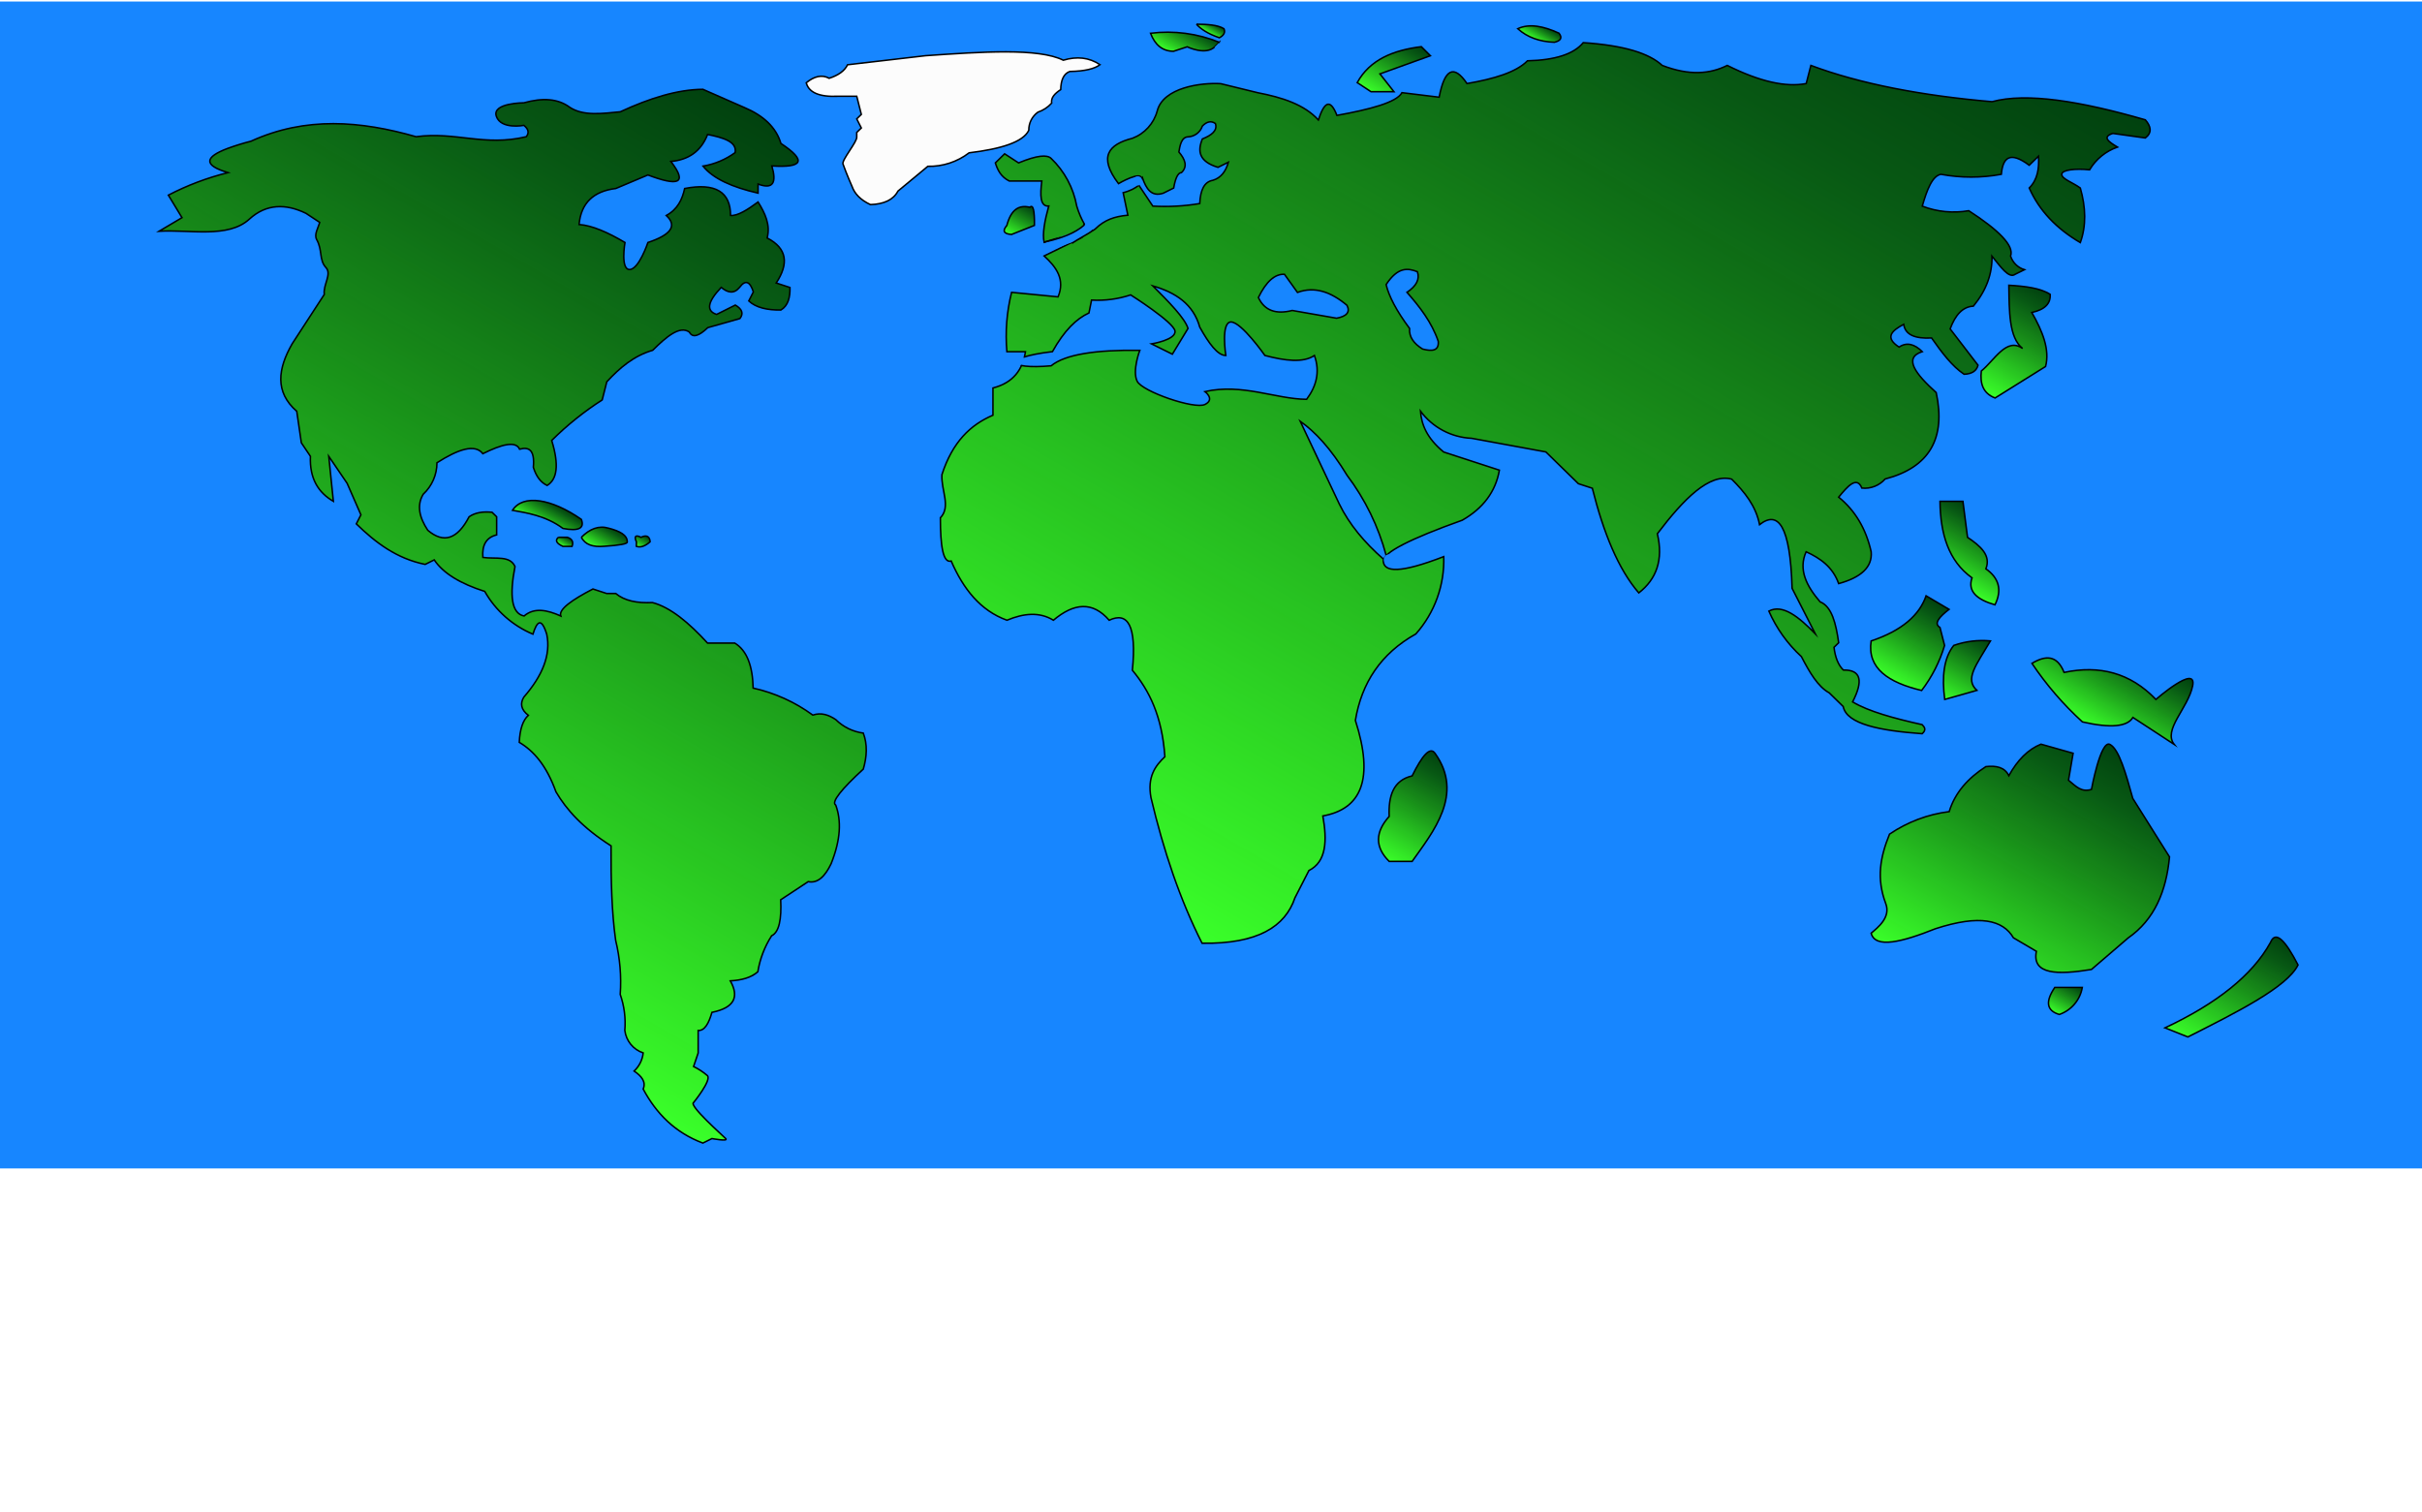
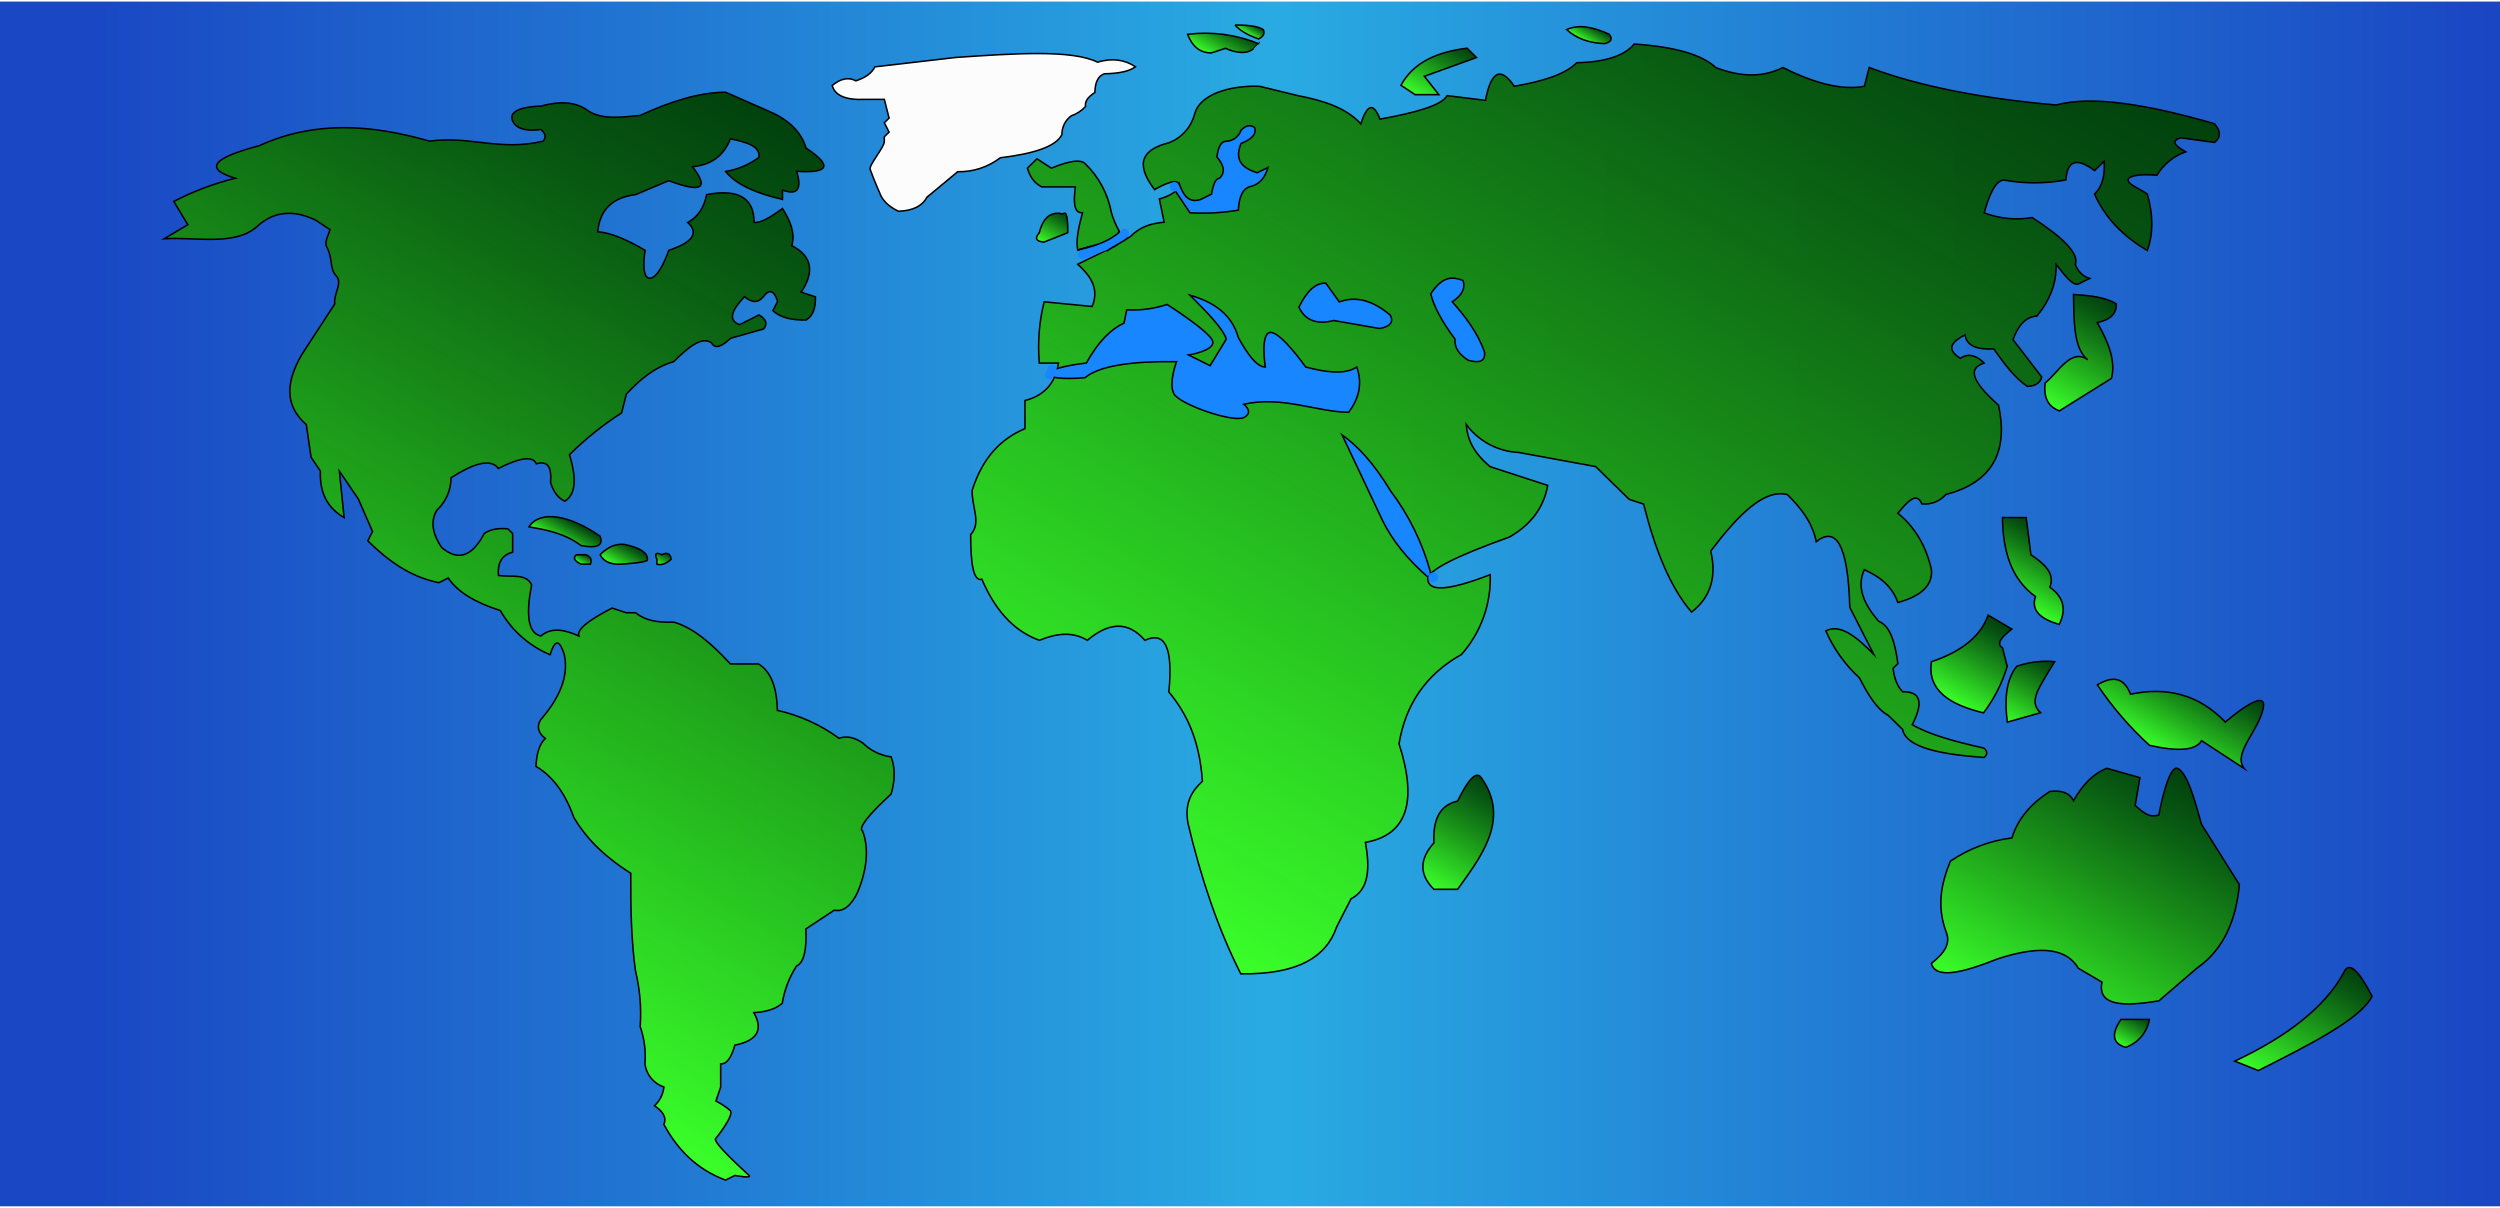
- <svg xmlns="http://www.w3.org/2000/svg" xmlns:xlink="http://www.w3.org/1999/xlink" id="Layer_1" data-name="Layer 1" width="801" height="500" viewBox="0 0 801 500">
+ <svg xmlns="http://www.w3.org/2000/svg" xmlns:xlink="http://www.w3.org/1999/xlink" id="Layer_1" data-name="Layer 1" width="801" height="387" viewBox="0 0 801 387">
  <defs>
-     <linearGradient id="linear-gradient" x1="100.69" y1="302.48" x2="252.78" y2="39.07" gradientUnits="userSpaceOnUse">
+     <linearGradient id="linear-gradient" y1="193.5" x2="801" y2="193.5" gradientUnits="userSpaceOnUse">
+       <stop offset="0.04" stop-color="#1a48c4" />
+       <stop offset="0.51" stop-color="#29abe2" />
+       <stop offset="1" stop-color="#1a45c3" />
+     </linearGradient>
+     <linearGradient id="linear-gradient-2" x1="100.69" y1="302.48" x2="252.78" y2="39.07" gradientUnits="userSpaceOnUse">
      <stop offset="0" stop-color="#3aff2a" />
      <stop offset="0.04" stop-color="#37f528" />
      <stop offset="0.52" stop-color="#1a9415" stop-opacity="0.98" />
      <stop offset="0.84" stop-color="#07570a" stop-opacity="0.96" />
      <stop offset="1" stop-color="#003f05" stop-opacity="0.96" />
    </linearGradient>
-     <linearGradient id="linear-gradient-2" x1="179.2" y1="174.41" x2="183.69" y2="166.64" xlink:href="#linear-gradient" />
-     <linearGradient id="linear-gradient-3" x1="197.89" y1="181.97" x2="202.23" y2="174.46" xlink:href="#linear-gradient" />
-     <linearGradient id="linear-gradient-4" x1="186.03" y1="180.68" x2="187.76" y2="177.67" xlink:href="#linear-gradient" />
-     <linearGradient id="linear-gradient-5" x1="211.07" y1="181.06" x2="213.39" y2="177.03" xlink:href="#linear-gradient" />
-     <linearGradient id="linear-gradient-6" x1="334.99" y1="78.4" x2="340.91" y2="68.14" xlink:href="#linear-gradient" />
-     <linearGradient id="linear-gradient-7" x1="458.07" y1="284.15" x2="477.45" y2="250.58" xlink:href="#linear-gradient" />
-     <linearGradient id="linear-gradient-8" x1="624.97" y1="224.36" x2="639.79" y2="198.68" xlink:href="#linear-gradient" />
-     <linearGradient id="linear-gradient-9" x1="646.85" y1="326.23" x2="694.23" y2="244.18" xlink:href="#linear-gradient" />
-     <linearGradient id="linear-gradient-10" x1="679.63" y1="335.03" x2="685.52" y2="324.82" xlink:href="#linear-gradient" />
-     <linearGradient id="linear-gradient-11" x1="727.98" y1="346.96" x2="750.29" y2="308.32" xlink:href="#linear-gradient" />
-     <linearGradient id="linear-gradient-12" x1="691.2" y1="240.25" x2="706.35" y2="214.01" xlink:href="#linear-gradient" />
-     <linearGradient id="linear-gradient-13" x1="643.66" y1="231.66" x2="655.84" y2="210.57" xlink:href="#linear-gradient" />
-     <linearGradient id="linear-gradient-14" x1="645.23" y1="192.43" x2="657.74" y2="170.76" xlink:href="#linear-gradient" />
-     <linearGradient id="linear-gradient-15" x1="657.41" y1="130.33" x2="676.85" y2="96.65" xlink:href="#linear-gradient" />
-     <linearGradient id="linear-gradient-16" x1="455.83" y1="31.76" x2="466.45" y2="13.36" xlink:href="#linear-gradient" />
-     <linearGradient id="linear-gradient-17" x1="507.79" y1="13.28" x2="510.74" y2="8.17" xlink:href="#linear-gradient" />
-     <linearGradient id="linear-gradient-18" x1="388.53" y1="18.41" x2="394.4" y2="8.25" xlink:href="#linear-gradient" />
-     <linearGradient id="linear-gradient-19" x1="399.49" y1="10.86" x2="401.41" y2="7.54" xlink:href="#linear-gradient" />
-     <linearGradient id="linear-gradient-20" x1="390.42" y1="307.88" x2="586.35" y2="-31.48" xlink:href="#linear-gradient" />
+     <linearGradient id="linear-gradient-3" x1="179.2" y1="174.41" x2="183.69" y2="166.64" xlink:href="#linear-gradient-2" />
+     <linearGradient id="linear-gradient-4" x1="197.89" y1="181.97" x2="202.23" y2="174.46" xlink:href="#linear-gradient-2" />
+     <linearGradient id="linear-gradient-5" x1="186.03" y1="180.68" x2="187.76" y2="177.67" xlink:href="#linear-gradient-2" />
+     <linearGradient id="linear-gradient-6" x1="211.07" y1="181.06" x2="213.39" y2="177.03" xlink:href="#linear-gradient-2" />
+     <linearGradient id="linear-gradient-7" x1="334.99" y1="78.4" x2="340.91" y2="68.14" xlink:href="#linear-gradient-2" />
+     <linearGradient id="linear-gradient-8" x1="458.07" y1="284.15" x2="477.45" y2="250.58" xlink:href="#linear-gradient-2" />
+     <linearGradient id="linear-gradient-9" x1="624.97" y1="224.36" x2="639.79" y2="198.68" xlink:href="#linear-gradient-2" />
+     <linearGradient id="linear-gradient-10" x1="646.85" y1="326.23" x2="694.23" y2="244.18" xlink:href="#linear-gradient-2" />
+     <linearGradient id="linear-gradient-11" x1="679.63" y1="335.03" x2="685.52" y2="324.82" xlink:href="#linear-gradient-2" />
+     <linearGradient id="linear-gradient-12" x1="727.98" y1="346.96" x2="750.29" y2="308.32" xlink:href="#linear-gradient-2" />
+     <linearGradient id="linear-gradient-13" x1="691.2" y1="240.25" x2="706.35" y2="214.01" xlink:href="#linear-gradient-2" />
+     <linearGradient id="linear-gradient-14" x1="643.66" y1="231.66" x2="655.84" y2="210.57" xlink:href="#linear-gradient-2" />
+     <linearGradient id="linear-gradient-15" x1="645.23" y1="192.43" x2="657.74" y2="170.76" xlink:href="#linear-gradient-2" />
+     <linearGradient id="linear-gradient-16" x1="657.41" y1="130.33" x2="676.85" y2="96.65" xlink:href="#linear-gradient-2" />
+     <linearGradient id="linear-gradient-17" x1="455.83" y1="31.76" x2="466.45" y2="13.36" xlink:href="#linear-gradient-2" />
+     <linearGradient id="linear-gradient-18" x1="507.79" y1="13.28" x2="510.74" y2="8.17" xlink:href="#linear-gradient-2" />
+     <linearGradient id="linear-gradient-19" x1="388.53" y1="18.41" x2="394.4" y2="8.25" xlink:href="#linear-gradient-2" />
+     <linearGradient id="linear-gradient-20" x1="399.49" y1="10.86" x2="401.41" y2="7.54" xlink:href="#linear-gradient-2" />
+     <linearGradient id="linear-gradient-21" x1="390.42" y1="307.88" x2="586.35" y2="-31.48" xlink:href="#linear-gradient-2" />
  </defs>
-   <rect y="0.5" width="801" height="386" fill="#1786ff" />
-   <path d="M174.05,45.22c-13.86,3.32-23.33-1.76-36.44,0C119.35,40,101.12,38.43,83,46.71a80,80,0,0,0-7.73,2.39c-7.39,2.79-8.33,5.48.14,8a89.22,89.22,0,0,0-19.73,7.45L60.19,72,52.6,76.49c10.17-.62,22.8,2.45,29.86-4,5.62-5.15,12.13-5.14,18.72-1.93l4.55,3c-.53,1.92-1.9,4-1,5.67,2,3.61.71,6.72,3.08,9.29,2,2.17-1,5.7-.56,8.87L96.63,113.71c-4.72,8.25-5.82,15.94,1.51,22.34l1.52,10.42,3,4.47c-.31,7.41,2.64,12,7.59,14.89l-1.52-14.89,6.07,8.93,4.56,10.42-1.52,3c6.36,6.21,13.37,11.5,22.77,13.4l3-1.49c2.95,4.43,8.64,7.86,16.7,10.43a33,33,0,0,0,15.94,14.14c1.33-4.22,2.77-5.71,4.56,0,1.46,6.81-1.43,13.77-7.59,20.85-1.25,2.1-.94,4.1,1.51,6-1.77,1.59-2.8,4.54-3,8.93,4.77,2.83,9,7.65,12.14,16.38,3.52,6,8.91,11.95,18.22,17.87-.07,11.54.25,22.33,1.52,31.27a58.28,58.28,0,0,1,1.51,17.87,28.8,28.8,0,0,1,1.52,11.91,9,9,0,0,0,6.07,7.44,9.56,9.56,0,0,1-3,6c2.5,1.69,4,3.58,3,5.95,4.35,8.14,10.58,14.43,19.74,17.87l3-1.49s5.62,1.06,4.56,0-12.28-11-10.63-11.91c0,0,6.07-7.45,4.56-8.93a21.92,21.92,0,0,0-4.56-3l1.52-4.47v-7.44c2.17.12,3.52-2.41,4.55-6,7.61-1.55,9-5.23,6.08-10.42,3.63-.21,6.81-1,9.1-3a31.2,31.2,0,0,1,4.56-11.91c2.51-1.19,3.31-5.56,3-11.91l9.1-6c3.13.65,5.57-1.72,7.59-5.95,3.19-8,3.4-14.25,1.52-19.36-1.61-1,2-5.37,9.11-11.91,1.2-4.14,1.42-8.14,0-11.91a15.92,15.92,0,0,1-9.11-4.47c-2.33-1.56-4.79-2.43-7.59-1.49a52.71,52.71,0,0,0-19.73-8.93c-.17-7.24-2-12.42-6.08-14.89H234c-6.18-6.76-12.28-11.84-18.22-13.4-5.08.25-9.25-.59-12.14-3h-3l-4.55-1.49c-6.94,3.6-11.42,6.75-10.63,8.93-4.5-2-8.74-2.9-12.14,0-4.15-.82-4.87-6.72-3-16.37-1.7-3.72-6.32-2.41-10.63-3-.31-4,1.08-6.62,4.56-7.45v-6l-1.52-1.49c-2.94-.29-5.55.06-7.59,1.49-3.86,7.42-8.41,8.94-13.66,4.47-2.77-4.2-3.74-8.22-1.52-11.92a14.22,14.22,0,0,0,4.55-10.42c6.95-4.42,12.55-6.38,15.18-3,6.2-3.08,10.87-4.33,12.15-1.49,3-.8,5.07.09,4.55,6,.93,3,2.42,5,4.56,6,3.32-2,4-6.76,1.51-14.89a101.46,101.46,0,0,1,16.7-13.4l1.52-6c4.25-4.6,8.92-8.6,15.18-10.42,4.56-4.52,9-8.29,12.14-6,1.06,2,3.15,1.31,6.08-1.49l10.62-3c1.34-1.74.64-3.21-1.52-4.47L237,104c-3.51-1.14-3.08-4.09,1.52-8.94,2.12,1.76,4.17,2.29,6.07,0,2-2.71,3.49-1.85,4.56,1.49l-1.52,3c2.41,2.25,6.13,3.05,10.63,3,2.42-1.46,3.07-4.2,3-7.45l-4.55-1.49c4.16-6.31,3.72-11.43-3-14.89,1.15-4.3-.66-8.15-3-11.91-3.41,2.5-6.69,4.64-9.1,4.47,0-7.71-4.89-10.9-15.18-8.93-.81,3.65-2.35,6.9-6.08,8.93,3.76,3.47,1.44,6.43-6.07,8.93,0,0-3,8.94-6.07,8.94s-1.52-8.94-1.52-8.94c-5.62-3.32-10.82-5.64-15.18-5.95.65-7.16,4.82-11,12.15-11.91l10.62-4.47c9.62,3.65,13.46,3.12,7.59-4.47,5.62-.51,9.89-3.15,12.15-8.93,5.16,1.06,9.77,2.37,9.1,6a25.16,25.16,0,0,1-10.62,4.47c3.31,4.16,9.74,7,18.21,8.94v-3c5,1.86,6.18-.45,4.56-6,10.24.65,11.67-1.69,3-7.44-1.62-5.41-5.86-9.27-12.15-11.91l-13.66-6c-8.36.06-17.58,2.92-27.33,7.44-6,.57-12.15,1.49-16.69-1.48-3.89-2.91-9-3.22-15.18-1.49,0,0-10.63,0-9.11,4.46s9.11,3,9.11,3C174.77,42.69,175.06,43.93,174.05,45.22Z" stroke="#000" stroke-miterlimit="10" stroke-width="0.5" fill="url(#linear-gradient)" />
-   <path d="M169.49,168.8c3.46-5.4,12.84-3.91,22.77,3q1.69,4.47-6.07,3C180.46,170.53,173.91,169.61,169.49,168.8Z" stroke="#000" stroke-miterlimit="10" stroke-width="0.5" fill="url(#linear-gradient-2)" />
-   <path d="M192.26,177.74c2.78-2.81,5.79-4,9.11-3,3.57.93,6.09,2.24,6.07,4.47.29.71-2.7,1.17-7.59,1.49-3.75.35-6.38-.54-7.59-3" stroke="#000" stroke-miterlimit="10" stroke-width="0.5" fill="url(#linear-gradient-3)" />
-   <path d="M184.67,177.74h3c1.7.58,2,1.64,1.52,3h-3q-3.28-1.5-1.52-3" stroke="#000" stroke-miterlimit="10" stroke-width="0.5" fill="url(#linear-gradient-4)" />
-   <path d="M210.48,179.23s-1.52-3,1.52-1.49c3-1.49,3,1.49,3,1.49-1.6,1.38-3.12,2-4.55,1.49Z" stroke="#000" stroke-miterlimit="10" stroke-width="0.5" fill="url(#linear-gradient-5)" />
+   <rect y="0.5" width="801" height="386" fill="url(#linear-gradient)" />
+   <path d="M174.05,45.22c-13.86,3.32-23.33-1.76-36.44,0C119.35,40,101.12,38.43,83,46.71a80,80,0,0,0-7.73,2.39c-7.39,2.79-8.33,5.48.14,8a89.22,89.22,0,0,0-19.73,7.45L60.19,72,52.6,76.49c10.17-.62,22.8,2.45,29.86-4,5.62-5.15,12.13-5.14,18.72-1.93l4.55,3c-.53,1.92-1.9,4-1,5.67,2,3.61.71,6.72,3.08,9.29,2,2.17-1,5.7-.56,8.87L96.63,113.71c-4.72,8.25-5.82,15.94,1.51,22.34l1.52,10.42,3,4.47c-.31,7.41,2.64,12,7.59,14.89l-1.52-14.89,6.07,8.93,4.56,10.42-1.52,3c6.36,6.21,13.37,11.5,22.77,13.4l3-1.49c2.95,4.43,8.64,7.86,16.7,10.43a33,33,0,0,0,15.94,14.14c1.33-4.22,2.77-5.71,4.56,0,1.46,6.81-1.43,13.77-7.59,20.85-1.25,2.1-.94,4.1,1.51,6-1.77,1.59-2.8,4.54-3,8.93,4.77,2.83,9,7.65,12.14,16.38,3.52,6,8.91,11.95,18.22,17.87-.07,11.54.25,22.33,1.52,31.27a58.28,58.28,0,0,1,1.51,17.87,28.8,28.8,0,0,1,1.52,11.91,9,9,0,0,0,6.07,7.44,9.56,9.56,0,0,1-3,6c2.5,1.69,4,3.58,3,5.95,4.35,8.14,10.58,14.43,19.74,17.87l3-1.49s5.62,1.06,4.56,0-12.28-11-10.63-11.91c0,0,6.07-7.45,4.56-8.93a21.92,21.92,0,0,0-4.56-3l1.52-4.47v-7.44c2.17.12,3.52-2.41,4.55-6,7.61-1.55,9-5.23,6.08-10.42,3.63-.21,6.81-1,9.1-3a31.2,31.2,0,0,1,4.56-11.91c2.51-1.19,3.31-5.56,3-11.91l9.1-6c3.13.65,5.57-1.72,7.59-5.95,3.19-8,3.4-14.25,1.52-19.36-1.61-1,2-5.37,9.11-11.91,1.2-4.14,1.42-8.14,0-11.91a15.92,15.92,0,0,1-9.11-4.47c-2.33-1.56-4.79-2.43-7.59-1.49a52.71,52.71,0,0,0-19.73-8.93c-.17-7.24-2-12.42-6.08-14.89H234c-6.18-6.76-12.28-11.84-18.22-13.4-5.08.25-9.25-.59-12.14-3h-3l-4.55-1.49c-6.94,3.6-11.42,6.75-10.63,8.93-4.5-2-8.74-2.9-12.14,0-4.15-.82-4.87-6.72-3-16.37-1.7-3.72-6.32-2.41-10.63-3-.31-4,1.08-6.62,4.56-7.45v-6l-1.52-1.49c-2.94-.29-5.55.06-7.59,1.49-3.86,7.42-8.41,8.94-13.66,4.47-2.77-4.2-3.74-8.22-1.52-11.92a14.22,14.22,0,0,0,4.55-10.42c6.95-4.42,12.55-6.38,15.18-3,6.2-3.08,10.87-4.33,12.15-1.49,3-.8,5.07.09,4.55,6,.93,3,2.42,5,4.56,6,3.32-2,4-6.76,1.51-14.89a101.46,101.46,0,0,1,16.7-13.4l1.52-6c4.25-4.6,8.92-8.6,15.18-10.42,4.56-4.52,9-8.29,12.14-6,1.06,2,3.15,1.31,6.08-1.49l10.62-3c1.34-1.74.64-3.21-1.52-4.47L237,104c-3.51-1.14-3.08-4.09,1.52-8.94,2.12,1.76,4.17,2.29,6.07,0,2-2.71,3.49-1.85,4.56,1.49l-1.52,3c2.41,2.25,6.13,3.05,10.63,3,2.42-1.46,3.07-4.2,3-7.45l-4.55-1.49c4.16-6.31,3.72-11.43-3-14.89,1.15-4.3-.66-8.15-3-11.91-3.41,2.5-6.69,4.64-9.1,4.47,0-7.71-4.89-10.9-15.18-8.93-.81,3.65-2.35,6.9-6.08,8.93,3.76,3.47,1.44,6.43-6.07,8.93,0,0-3,8.94-6.07,8.94s-1.52-8.94-1.52-8.94c-5.62-3.32-10.82-5.64-15.18-5.95.65-7.16,4.82-11,12.15-11.91l10.62-4.47c9.62,3.65,13.46,3.12,7.59-4.47,5.62-.51,9.89-3.15,12.15-8.93,5.16,1.06,9.77,2.37,9.1,6a25.16,25.16,0,0,1-10.62,4.47c3.31,4.16,9.74,7,18.21,8.94v-3c5,1.86,6.18-.45,4.56-6,10.24.65,11.67-1.69,3-7.44-1.62-5.41-5.86-9.27-12.15-11.91l-13.66-6c-8.36.06-17.58,2.92-27.33,7.44-6,.57-12.15,1.49-16.69-1.48-3.89-2.91-9-3.22-15.18-1.49,0,0-10.63,0-9.11,4.46s9.11,3,9.11,3C174.77,42.69,175.06,43.93,174.05,45.22Z" stroke="#000" stroke-miterlimit="10" stroke-width="0.5" fill="url(#linear-gradient-2)" />
+   <path d="M169.49,168.8c3.46-5.4,12.84-3.91,22.77,3q1.69,4.47-6.07,3C180.46,170.53,173.91,169.61,169.49,168.8Z" stroke="#000" stroke-miterlimit="10" stroke-width="0.5" fill="url(#linear-gradient-3)" />
+   <path d="M192.26,177.74c2.78-2.81,5.79-4,9.11-3,3.57.93,6.09,2.24,6.07,4.47.29.71-2.7,1.17-7.59,1.49-3.75.35-6.38-.54-7.59-3" stroke="#000" stroke-miterlimit="10" stroke-width="0.5" fill="url(#linear-gradient-4)" />
+   <path d="M184.67,177.74h3c1.7.58,2,1.64,1.52,3h-3q-3.28-1.5-1.52-3" stroke="#000" stroke-miterlimit="10" stroke-width="0.5" fill="url(#linear-gradient-5)" />
+   <path d="M210.48,179.23s-1.52-3,1.52-1.49c3-1.49,3,1.49,3,1.49-1.6,1.38-3.12,2-4.55,1.49Z" stroke="#000" stroke-miterlimit="10" stroke-width="0.5" fill="url(#linear-gradient-6)" />
  <path d="M363.8,21.4c-3.59-2.42-7.67-2.81-12.15-1.49-8.26-4.08-26.92-2.77-45.54-1.49l-25.8,3c-1,2.06-3.09,3.5-6.08,4.47-2.46-1.31-5-.63-7.59,1.49.81,3.06,4,4.77,10.63,4.46h6.07l1.52,6-1.52,1.49,1.52,3-1.52,1.48v1.49c.19,1.59-5,7.62-4.55,8.94,1.28,3.58,3,7.44,3,7.44.86,2.4,2.75,4.44,6.08,6,4.53-.15,7.6-1.61,9.1-4.47l9.87-8.19a21.65,21.65,0,0,0,13.66-4.47c10.5-1.27,17.84-3.52,19.74-7.44a7.26,7.26,0,0,1,3-6,10.8,10.8,0,0,0,4.56-3c-.3-1.82,1.09-3.22,3-4.47.06-3,.88-5.22,3-6C358.82,23.56,362,22.75,363.8,21.4Z" fill="#fcfcfc" stroke="#000" stroke-miterlimit="10" stroke-width="0.5" />
-   <path d="M340.58,68.56c-3.51-.85-6.21.66-7.59,6-1.44,1.68-1.24,2.78,1.52,3l7.59-3C342.17,69.74,341.72,67.5,340.58,68.56Z" stroke="#000" stroke-miterlimit="10" stroke-width="0.5" fill="url(#linear-gradient-6)" />
-   <path d="M474.61,249.21c9.69,13.53-.75,26.06-7.59,35.73h-7.59c-4.86-4.81-4.58-9.78,0-14.89-.3-6.77,1.36-11.95,7.59-13.4C470.27,250.05,472.94,246.76,474.61,249.21Z" stroke="#000" stroke-miterlimit="10" stroke-width="0.5" fill="url(#linear-gradient-7)" />
-   <path d="M637,197.09l7.59,4.47c-3.2,2.49-5.18,4.69-3,6l1.52,5.95a46.67,46.67,0,0,1-7.59,14.89c-11-2.64-18.06-7.32-16.7-16.38C629.11,208.56,634.77,203.45,637,197.09Z" stroke="#000" stroke-miterlimit="10" stroke-width="0.5" fill="url(#linear-gradient-8)" />
-   <path d="M691.69,261.12s3-16.38,6.07-14.89,5.4,10,7.59,17.87l12.15,19.35c-1.08,11.4-5,20.78-13.67,26.8l-12.14,10.43c-11.17,1.83-19.78,1.74-18.22-6l-7.59-4.47c-3.46-5.89-11.13-7.78-25.8-3-11.05,4.41-19.9,6.65-21.26,1.48,2.13-1.83,6.57-5.19,4.84-9.77-3.15-8.37-1.86-15.34,1.24-23a45.06,45.06,0,0,1,19.73-7.45c1.91-6.24,6.19-11.07,12.14-14.89,3.42-.38,6.22.2,7.59,3,2.85-5.16,6.36-8.71,10.63-10.42l10.63,3-1.52,8.93C686.63,260.16,688.33,262.16,691.69,261.12Z" stroke="#000" stroke-miterlimit="10" stroke-width="0.5" fill="url(#linear-gradient-9)" />
-   <path d="M679.55,326.63h9.1a11.5,11.5,0,0,1-7.59,8.94Q674.75,333.74,679.55,326.63Z" stroke="#000" stroke-miterlimit="10" stroke-width="0.5" fill="url(#linear-gradient-10)" />
-   <path d="M750.89,311.74c1.69-4.11,4.92-.67,9.11,7.45-3.57,7.32-20.13,15.58-36.43,23.82L716,340C733,332,744.88,322.68,750.89,311.74Z" stroke="#000" stroke-miterlimit="10" stroke-width="0.5" fill="url(#linear-gradient-11)" />
-   <path d="M672,219.43c4.47-2.67,8.31-2.86,10.63,3,11.67-2.48,21.91.1,30.36,8.93,0,0,13.66-11.91,12.15-4.47s-9.92,14.52-6.08,19.36l-13.66-8.93c-1.84,3.06-7.31,3.62-16.7,1.48A106.64,106.64,0,0,1,672,219.43Z" stroke="#000" stroke-miterlimit="10" stroke-width="0.5" fill="url(#linear-gradient-12)" />
-   <path d="M658.29,212a28.74,28.74,0,0,0-12.14,1.49c-3.26,4.08-4,10.23-3,17.87l10.63-3C649.69,224.56,653.5,220.16,658.29,212Z" stroke="#000" stroke-miterlimit="10" stroke-width="0.5" fill="url(#linear-gradient-13)" />
-   <path d="M641.59,165.83h7.59l1.52,11.91c4.25,2.87,7.84,5.92,6.07,10.42q6.59,4.64,3,11.91c-6-1.74-9.12-4.51-7.59-8.93C644.36,185.55,641.72,176.52,641.59,165.83Z" stroke="#000" stroke-miterlimit="10" stroke-width="0.5" fill="url(#linear-gradient-14)" />
-   <path d="M664.36,94.36c5.42.31,10.44.93,13.67,3q.33,4.62-6.08,6c3.61,6.27,6,12.36,4.56,17.87l-16.7,10.42c-4.09-1.58-5-4.86-4.55-8.93,4.41-3.6,8.31-11.25,13.66-7.45C664.33,111.65,664.51,102.82,664.36,94.36Z" stroke="#000" stroke-miterlimit="10" stroke-width="0.5" fill="url(#linear-gradient-15)" />
-   <path d="M470.06,15.44l3,3-16.69,6L461,30.33h-7.59l-4.55-3C453,19.75,460.77,16.6,470.06,15.44Z" stroke="#000" stroke-miterlimit="10" stroke-width="0.5" fill="url(#linear-gradient-16)" />
-   <path d="M501.94,9.49c3.88-1.79,8.57-.84,13.66,1.49,1.22,1.6.5,2.52-1.52,3C509.25,13.8,505.15,12.39,501.94,9.49Z" stroke="#000" stroke-miterlimit="10" stroke-width="0.5" fill="url(#linear-gradient-17)" />
-   <path d="M380.5,11a45.38,45.38,0,0,1,22.77,3s1.51-1.49-1.52,1.48-9.11,0-9.11,0l-4.55,1.49Q382.77,16.93,380.5,11Z" stroke="#000" stroke-miterlimit="10" stroke-width="0.5" fill="url(#linear-gradient-18)" />
-   <path d="M395.68,8c3.57.05,7,.2,9.1,1.49.51,1.16.05,2.16-1.51,3-3.9-1.36-6.12-2.88-7.59-4.47" stroke="#000" stroke-miterlimit="10" stroke-width="0.5" fill="url(#linear-gradient-19)" />
+   <path d="M340.58,68.56c-3.51-.85-6.21.66-7.59,6-1.44,1.68-1.24,2.78,1.52,3l7.59-3C342.17,69.74,341.72,67.5,340.58,68.56Z" stroke="#000" stroke-miterlimit="10" stroke-width="0.5" fill="url(#linear-gradient-7)" />
+   <path d="M474.61,249.21c9.69,13.53-.75,26.06-7.59,35.73h-7.59c-4.86-4.81-4.58-9.78,0-14.89-.3-6.77,1.36-11.95,7.59-13.4C470.27,250.05,472.94,246.76,474.61,249.21Z" stroke="#000" stroke-miterlimit="10" stroke-width="0.5" fill="url(#linear-gradient-8)" />
+   <path d="M637,197.09l7.59,4.47c-3.2,2.49-5.18,4.69-3,6l1.52,5.95a46.67,46.67,0,0,1-7.59,14.89c-11-2.64-18.06-7.32-16.7-16.38C629.11,208.56,634.77,203.45,637,197.09Z" stroke="#000" stroke-miterlimit="10" stroke-width="0.5" fill="url(#linear-gradient-9)" />
+   <path d="M691.69,261.12s3-16.38,6.07-14.89,5.4,10,7.59,17.87l12.15,19.35c-1.08,11.4-5,20.78-13.67,26.8l-12.14,10.43c-11.17,1.83-19.78,1.74-18.22-6l-7.59-4.47c-3.46-5.89-11.13-7.78-25.8-3-11.05,4.41-19.9,6.65-21.26,1.48,2.13-1.83,6.57-5.19,4.84-9.77-3.15-8.37-1.86-15.34,1.24-23a45.06,45.06,0,0,1,19.73-7.45c1.91-6.24,6.19-11.07,12.14-14.89,3.42-.38,6.22.2,7.59,3,2.85-5.16,6.36-8.71,10.63-10.42l10.63,3-1.52,8.93C686.63,260.16,688.33,262.16,691.69,261.12Z" stroke="#000" stroke-miterlimit="10" stroke-width="0.5" fill="url(#linear-gradient-10)" />
+   <path d="M679.55,326.63h9.1a11.5,11.5,0,0,1-7.59,8.94Q674.75,333.74,679.55,326.63Z" stroke="#000" stroke-miterlimit="10" stroke-width="0.5" fill="url(#linear-gradient-11)" />
+   <path d="M750.89,311.74c1.69-4.11,4.92-.67,9.11,7.45-3.57,7.32-20.13,15.58-36.43,23.82L716,340C733,332,744.88,322.68,750.89,311.74Z" stroke="#000" stroke-miterlimit="10" stroke-width="0.5" fill="url(#linear-gradient-12)" />
+   <path d="M672,219.43c4.47-2.67,8.31-2.86,10.63,3,11.67-2.48,21.91.1,30.36,8.93,0,0,13.66-11.91,12.15-4.47s-9.92,14.52-6.08,19.36l-13.66-8.93c-1.84,3.06-7.31,3.62-16.7,1.48A106.64,106.64,0,0,1,672,219.43Z" stroke="#000" stroke-miterlimit="10" stroke-width="0.5" fill="url(#linear-gradient-13)" />
+   <path d="M658.29,212a28.74,28.74,0,0,0-12.14,1.49c-3.26,4.08-4,10.23-3,17.87l10.63-3C649.69,224.56,653.5,220.16,658.29,212Z" stroke="#000" stroke-miterlimit="10" stroke-width="0.5" fill="url(#linear-gradient-14)" />
+   <path d="M641.59,165.83h7.59l1.52,11.91c4.25,2.87,7.84,5.92,6.07,10.42q6.59,4.64,3,11.91c-6-1.74-9.12-4.51-7.59-8.93C644.36,185.55,641.72,176.52,641.59,165.83Z" stroke="#000" stroke-miterlimit="10" stroke-width="0.5" fill="url(#linear-gradient-15)" />
+   <path d="M664.36,94.36c5.42.31,10.44.93,13.67,3q.33,4.62-6.08,6c3.61,6.27,6,12.36,4.56,17.87l-16.7,10.42c-4.09-1.58-5-4.86-4.55-8.93,4.41-3.6,8.31-11.25,13.66-7.45C664.33,111.65,664.51,102.82,664.36,94.36Z" stroke="#000" stroke-miterlimit="10" stroke-width="0.5" fill="url(#linear-gradient-16)" />
+   <path d="M470.06,15.44l3,3-16.69,6L461,30.33h-7.59l-4.55-3C453,19.75,460.77,16.6,470.06,15.44Z" stroke="#000" stroke-miterlimit="10" stroke-width="0.5" fill="url(#linear-gradient-17)" />
+   <path d="M501.94,9.49c3.88-1.79,8.57-.84,13.66,1.49,1.22,1.6.5,2.52-1.52,3C509.25,13.8,505.15,12.39,501.94,9.49Z" stroke="#000" stroke-miterlimit="10" stroke-width="0.5" fill="url(#linear-gradient-18)" />
+   <path d="M380.5,11a45.38,45.38,0,0,1,22.77,3s1.51-1.49-1.52,1.48-9.11,0-9.11,0l-4.55,1.49Q382.77,16.93,380.5,11Z" stroke="#000" stroke-miterlimit="10" stroke-width="0.5" fill="url(#linear-gradient-19)" />
+   <path d="M395.68,8c3.57.05,7,.2,9.1,1.49.51,1.16.05,2.16-1.51,3-3.9-1.36-6.12-2.88-7.59-4.47" stroke="#000" stroke-miterlimit="10" stroke-width="0.5" fill="url(#linear-gradient-20)" />
  <g>
-     <path d="M347.61,52.38c-1.34-1.25-4.53-1.06-10.75,1.5l-4.61-3-3.07,3c.76,2.42,1.89,4.64,4.61,6h10.75c-.57,4.62-.62,8.5,2.3,8.28-1.35,4.86-2.15,9.17-1.53,12,1.24-.43,2.47-.82,3.66-1.15,3.37-.94,6.42-1.33,8.63-.35l-12.29,6c4.08,3.71,7,7.8,4.61,13.54l-15.37-1.5A59.38,59.38,0,0,0,333,116.34h6.14c-.91,5.86-3.94,10.25-10.75,12v9C321,140.48,315,146.17,311.51,157c-.3,5.22,3.07,10.53-.51,14.29,0,9.18.85,15.1,3.58,14.3,4,9.22,9.66,16.4,18.44,19.57,5.56-2.32,10.78-2.82,15.36,0,6.84-5.76,13-6.29,18.44,0,6.12-2.86,9.14,1.59,7.68,16.55,5.51,6.63,9.82,15.08,10.75,28.6-3.26,3.07-5.84,6.72-4.6,13.54,4.16,17.57,9.61,33.8,16.9,48.16,18.4.28,27.49-5.48,30.72-15.05l4.61-9c5.84-2.94,6.05-9.91,4.61-18.06,12.77-2.28,17-12.2,10.76-31.6,2.05-12.4,8.41-22.12,20-28.6a36.72,36.72,0,0,0,9.22-25.58c-14.55,5.62-19.72,5.16-20,1.5-.08-2.81,8.81-7.36,26.12-13.54q10.41-5.92,12.29-16.56l-18.43-6c-5.61-4.62-7.34-9.11-7.68-13.54a22.23,22.23,0,0,0,16.9,9l24.58,4.51L522,160l4.61,1.5c3.69,14.72,8.58,26.76,15.37,34.62,5.82-4.53,8.18-10.89,6.14-19.57,8.72-11.49,17.16-20.08,24.58-18.06,4.23,4.24,8,8.81,9.22,15.05,6.12-4.78,10.15.17,10.76,21.07l7.68,15.05c-5.47-5.61-10.8-9.93-15.37-7.52a45.07,45.07,0,0,0,10.76,15.05c2.69,5.18,5.5,10,9.22,12l4.61,4.51c1.15,5.86,12.29,8,26.11,9,1.45-1.26.84-2.15,0-3-9.23-2.06-17.69-4.35-23-7.52,3.52-6.85,2.91-10.67-3.07-10.54-1.74-1.72-2.69-4.31-3.08-7.52l1.54-1.51c-.89-6.39-2.26-12-6.15-13.54-4.47-5.22-7.25-10.61-4.61-16.56,4.72,2.17,8.82,5.06,10.76,10.54,7.27-2,11.22-5.39,10.75-10.54-1.71-7.57-5.26-13.62-10.75-18.06,3-3.65,6-7.09,7.68-3a9,9,0,0,0,7.68-3c14.66-3.83,20.16-13.45,16.9-28.59-6.8-6.15-11-11.49-4.61-13.55-2.59-2.54-5.15-3.2-7.68-1.5-4.9-3.21-2.36-5.45,1.54-7.53.5,3.57,3.92,4.8,9.22,4.52,3.43,4.9,6.82,9.37,10.75,12,2.86-.12,4.16-1.28,4.61-3l-9.22-12c1.67-4.54,4.1-7.35,7.68-7.53,4.29-5.2,6.29-10.73,6.15-16.55,2.73,3.33,5.58,7.6,7.68,6l3.07-1.51a6.94,6.94,0,0,1-4.6-4.51c1.27-3.41-3.91-8.59-13.83-15a29,29,0,0,1-15.37-1.51c1.56-5.45,3.33-10,6.15-10.53a54.94,54.94,0,0,0,20,0c.48-5.42,2.73-7.83,9.22-3l3.07-3c.25,4-.27,7.73-3.07,10.53,3.3,7.46,9,13.45,16.9,18.06,2-5.57,1.84-11.63,0-18.06-2.54-1.86-6.14-3-6.14-4.51s4.55-2,9.21-1.51a17.41,17.41,0,0,1,9.22-7.52c-2.87-1.7-5.26-3.35-1.53-4.52l10.75,1.51c2.31-1.78,1.87-3.83,0-6-21.48-6.21-39.34-9.09-50.7-6-23.16-2-43.47-5.85-59.92-12l-1.54,6c-6.72,1.3-15.38-.63-26.11-6-5.66,2.82-12.48,3.48-21.51,0-4.37-4.06-12.85-6.65-26.12-7.53-3.14,3.8-9.33,5.78-18.44,6-3.76,3.81-11.12,6-20,7.53-4.28-6.3-7.39-5.05-9.22,4.51l-12.29-1.5c-1.77,3.22-10.48,5.52-21.51,7.52-2.37-6.09-4.34-4-6.14,1.51-4.71-5.16-12-7.45-20-9l-12.29-3c-6.42-.4-19,1.23-21,9a13.39,13.39,0,0,1-8.2,9.06c-7.89,2-11.38,6.11-4.61,15,0,0,7.68-4.52,7.68-1.51s-6.14,4.52-6.14,4.52L373,71.19c-4.39.41-7.68,1.51-10.75,4.52-1.24,1.21-2.48.22-3.52-1.39a28.91,28.91,0,0,1-2.63-6.14A29,29,0,0,0,347.61,52.38Z" stroke="#000" stroke-miterlimit="10" stroke-width="0.5" fill="url(#linear-gradient-20)" />
+     <path d="M347.61,52.38c-1.34-1.25-4.53-1.06-10.75,1.5l-4.61-3-3.07,3c.76,2.42,1.89,4.64,4.61,6h10.75c-.57,4.62-.62,8.5,2.3,8.28-1.35,4.86-2.15,9.17-1.53,12,1.24-.43,2.47-.82,3.66-1.15,3.37-.94,6.42-1.33,8.63-.35l-12.29,6c4.08,3.71,7,7.8,4.61,13.54l-15.37-1.5A59.38,59.38,0,0,0,333,116.34h6.14c-.91,5.86-3.94,10.25-10.75,12v9C321,140.48,315,146.17,311.51,157c-.3,5.22,3.07,10.53-.51,14.29,0,9.18.85,15.1,3.58,14.3,4,9.22,9.66,16.4,18.44,19.57,5.56-2.32,10.78-2.82,15.36,0,6.84-5.76,13-6.29,18.44,0,6.12-2.86,9.14,1.59,7.68,16.55,5.51,6.63,9.82,15.08,10.75,28.6-3.26,3.07-5.84,6.72-4.6,13.54,4.16,17.57,9.61,33.8,16.9,48.16,18.4.28,27.49-5.48,30.72-15.05l4.61-9c5.84-2.94,6.05-9.91,4.61-18.06,12.77-2.28,17-12.2,10.76-31.6,2.05-12.4,8.41-22.12,20-28.6a36.72,36.72,0,0,0,9.22-25.58c-14.55,5.62-19.72,5.16-20,1.5-.08-2.81,8.81-7.36,26.12-13.54q10.41-5.92,12.29-16.56l-18.43-6c-5.61-4.62-7.34-9.11-7.68-13.54a22.23,22.23,0,0,0,16.9,9l24.58,4.51L522,160l4.61,1.5c3.69,14.72,8.58,26.76,15.37,34.62,5.82-4.53,8.18-10.89,6.14-19.57,8.72-11.49,17.16-20.08,24.58-18.06,4.23,4.24,8,8.81,9.22,15.05,6.12-4.78,10.15.17,10.76,21.07l7.68,15.05c-5.47-5.61-10.8-9.93-15.37-7.52a45.07,45.07,0,0,0,10.76,15.05c2.69,5.18,5.5,10,9.22,12l4.61,4.51c1.15,5.86,12.29,8,26.11,9,1.45-1.26.84-2.15,0-3-9.23-2.06-17.69-4.35-23-7.52,3.52-6.85,2.91-10.67-3.07-10.54-1.74-1.72-2.69-4.31-3.08-7.52l1.54-1.51c-.89-6.39-2.26-12-6.15-13.54-4.47-5.22-7.25-10.61-4.61-16.56,4.72,2.17,8.82,5.06,10.76,10.54,7.27-2,11.22-5.39,10.75-10.54-1.71-7.57-5.26-13.62-10.75-18.06,3-3.65,6-7.09,7.68-3a9,9,0,0,0,7.68-3c14.66-3.83,20.16-13.45,16.9-28.59-6.8-6.15-11-11.49-4.61-13.55-2.59-2.54-5.15-3.2-7.68-1.5-4.9-3.21-2.36-5.45,1.54-7.53.5,3.57,3.92,4.8,9.22,4.52,3.43,4.9,6.82,9.37,10.75,12,2.86-.12,4.16-1.28,4.61-3l-9.22-12c1.67-4.54,4.1-7.35,7.68-7.53,4.29-5.2,6.29-10.73,6.15-16.55,2.73,3.33,5.58,7.6,7.68,6l3.07-1.51a6.94,6.94,0,0,1-4.6-4.51c1.27-3.41-3.91-8.59-13.83-15a29,29,0,0,1-15.37-1.51c1.56-5.45,3.33-10,6.15-10.53a54.94,54.94,0,0,0,20,0c.48-5.42,2.73-7.83,9.22-3l3.07-3c.25,4-.27,7.73-3.07,10.53,3.3,7.46,9,13.45,16.9,18.06,2-5.57,1.84-11.63,0-18.06-2.54-1.86-6.14-3-6.14-4.51s4.55-2,9.21-1.51a17.41,17.41,0,0,1,9.22-7.52c-2.87-1.7-5.26-3.35-1.53-4.52l10.75,1.51c2.31-1.78,1.87-3.83,0-6-21.48-6.21-39.34-9.09-50.7-6-23.16-2-43.47-5.85-59.92-12l-1.54,6c-6.72,1.3-15.38-.63-26.11-6-5.66,2.82-12.48,3.48-21.51,0-4.37-4.06-12.85-6.65-26.12-7.53-3.14,3.8-9.33,5.78-18.44,6-3.76,3.81-11.12,6-20,7.53-4.28-6.3-7.39-5.05-9.22,4.51l-12.29-1.5c-1.77,3.22-10.48,5.52-21.51,7.52-2.37-6.09-4.34-4-6.14,1.51-4.71-5.16-12-7.45-20-9l-12.29-3c-6.42-.4-19,1.23-21,9a13.39,13.39,0,0,1-8.2,9.06c-7.89,2-11.38,6.11-4.61,15,0,0,7.68-4.52,7.68-1.51s-6.14,4.52-6.14,4.52L373,71.19c-4.39.41-7.68,1.51-10.75,4.52-1.24,1.21-2.48.22-3.52-1.39a28.91,28.91,0,0,1-2.63-6.14A29,29,0,0,0,347.61,52.38Z" stroke="#000" stroke-miterlimit="10" stroke-width="0.5" fill="url(#linear-gradient-21)" />
    <path d="M397.64,41.71c1.46-1.49,2.9-1.86,4.31-.85.78,2.27-1.17,3.85-4.31,5.11-1.64,4-1.19,7.45,5.17,9.38l3.45-1.7c-.88,3.1-2.51,5.21-5.17,6-2.83.47-4.12,3.25-4.31,7.68a69.48,69.48,0,0,1-15.52.85l-4.68-7,1.23-2.39c1.25,3.61,2.94,6.43,6.9,5.12l3.45-1.71c.57-3.31,1.42-5.08,2.58-5.11,2.08-2,1.26-4.32-.86-6.82.31-1.77.72-4.9,3-5A5.22,5.22,0,0,0,397.64,41.71Z" fill="#1786ff" stroke="#000" stroke-miterlimit="10" stroke-width="0.5" />
    <path d="M348.07,116.31c3.9-7,7.94-10.9,12.07-12.79l.86-4.26a34.62,34.62,0,0,0,12.93-1.71s14.23,9,14.66,11.94-7.76,4.26-7.76,4.26l6.89,3.41,5.18-8.52c-1.06-3.42-6.29-8.72-11.64-14.07,7.52,2.19,13.39,6,15.52,13.64,3,5.39,5.9,9.36,8.62,9.38,0,0-1.73-11.08,1.72-11.08s11.21,11.08,11.21,11.08c6.65,1.75,12.63,2.51,16.38,0,1.94,5.52.59,10.23-2.59,14.5-10.18-.07-21.25-5.35-33.62-2.56,0,0,3.45,2.56,0,4.26s-20.69-4.26-22.41-7.67.86-10.23.86-10.23c-14.68-.22-24.75,1.37-29.31,5.11C333,122.34,331.06,118.31,348.07,116.31Z" fill="#1786ff" stroke="#000" stroke-miterlimit="10" stroke-width="0.5" />
    <path d="M416.17,98.41c2.58-5.28,5.45-7.83,8.62-7.68l4.31,6c5.77-2.13,11.18-.1,16.38,4.27,1.15,2.32-.2,3.66-3.45,4.26l-14.65-2.56C422,104.05,418.21,102.78,416.17,98.41Z" fill="#1786ff" stroke="#000" stroke-miterlimit="10" stroke-width="0.5" />
    <path d="M458.41,94.14c3.88-5.9,7.16-5.51,10.35-4.26.85,2.46-.32,4.73-3.45,6.82,4.22,4.81,8.16,9.84,10.35,16.2.26,3.22-2.07,3.36-5.18,2.56-2.93-1.82-4.52-4-4.31-6.82C461.88,102.88,459.37,98.09,458.41,94.14Z" fill="#1786ff" stroke="#000" stroke-miterlimit="10" stroke-width="0.5" />
    <path d="M457.58,185c-6.23-5.46-11.34-11.47-14.68-18.35L430,139.33c5,3.57,10.11,9,15.51,17.91a77.2,77.2,0,0,1,12.93,26.52Z" fill="#1786ff" stroke="#000" stroke-miterlimit="10" stroke-width="0.5" />
  </g>
  <path d="M359.29,73.79a15,15,0,0,1-2.85,2c-.47.32-.94.67-1.45,1a7,7,0,0,1-1.55.55,68.19,68.19,0,0,0-7.24,3,1.51,1.51,0,0,0-.54,2.06,1.53,1.53,0,0,0,2,.53,62.66,62.66,0,0,1,7.23-2.9,12.13,12.13,0,0,0,3.34-1.84,17.28,17.28,0,0,0,3.13-2.3c1.3-1.43-.82-3.56-2.12-2.12Z" fill="#1786ff" />
  <path d="M358.5,74v.5c-2.94,2.59-7.49,4.38-13.22,5.58" fill="none" stroke="#000" stroke-miterlimit="10" stroke-width="0.5" />
  <path d="M354.5,80.5c2-1.45,5.44-3.11,7-4.32" fill="none" stroke="#000" stroke-miterlimit="10" stroke-width="0.5" />
  <path d="M337.07,119.87a1.5,1.5,0,0,0,0-3,1.5,1.5,0,0,0,0,3Z" fill="#1786ff" />
  <path d="M336.26,121.57a1.5,1.5,0,0,0,0-3,1.5,1.5,0,0,0,0,3Z" fill="#1786ff" />
  <path d="M459.3,186.39a1.5,1.5,0,0,0,0-3,1.5,1.5,0,0,0,0,3Z" fill="#1786ff" />
  <path d="M459.15,186.57a1.5,1.5,0,0,0,0-3,1.5,1.5,0,0,0,0,3Z" fill="#1786ff" />
  <path d="M376.26,61.35a1.5,1.5,0,0,0,0-3,1.5,1.5,0,0,0,0,3Z" fill="#1786ff" />
</svg>
